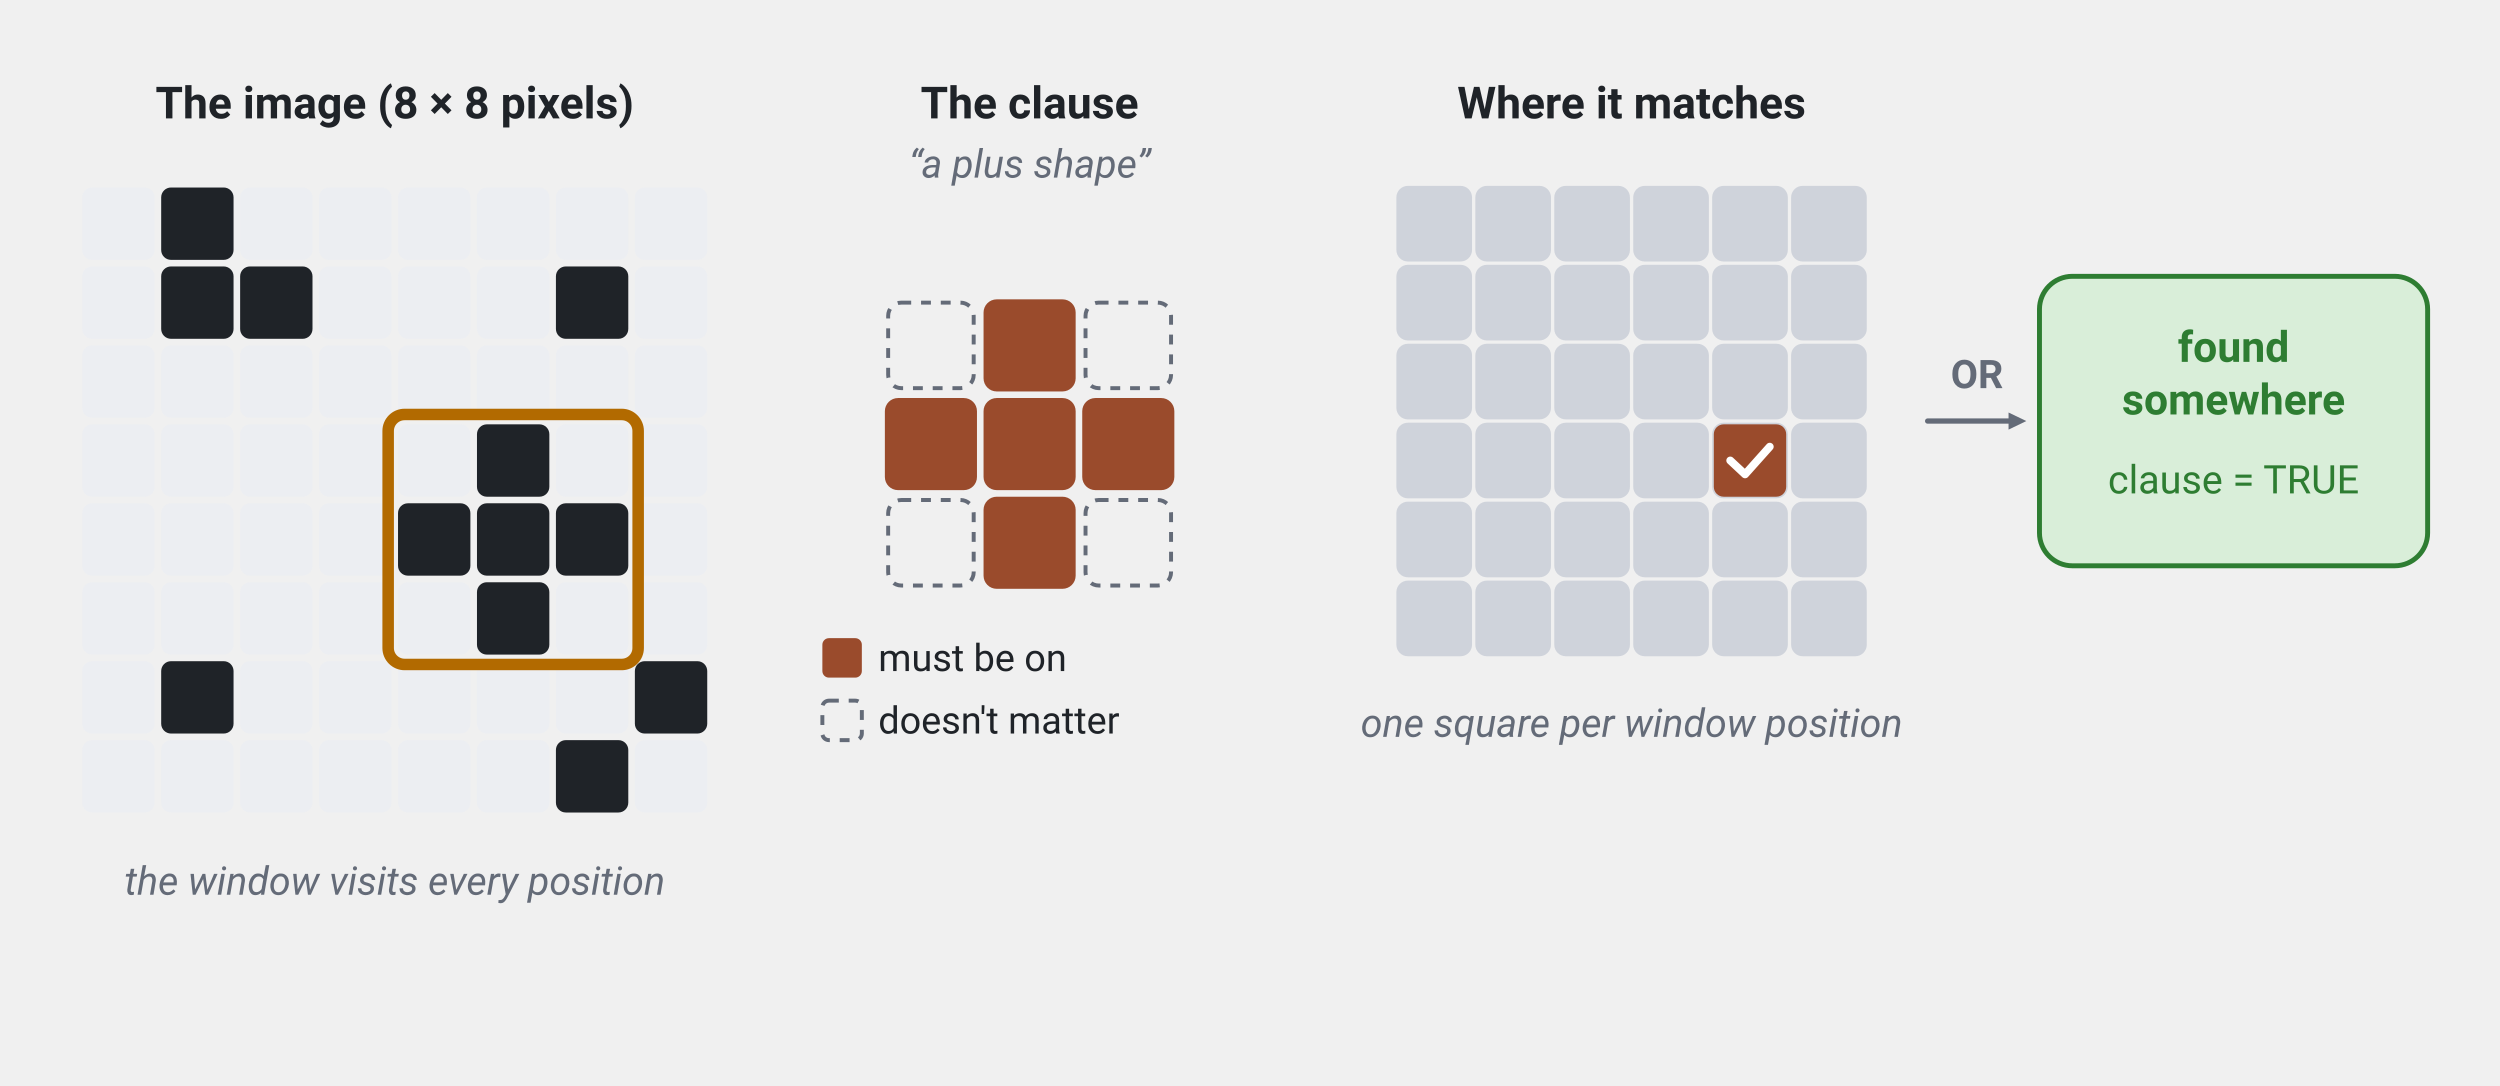
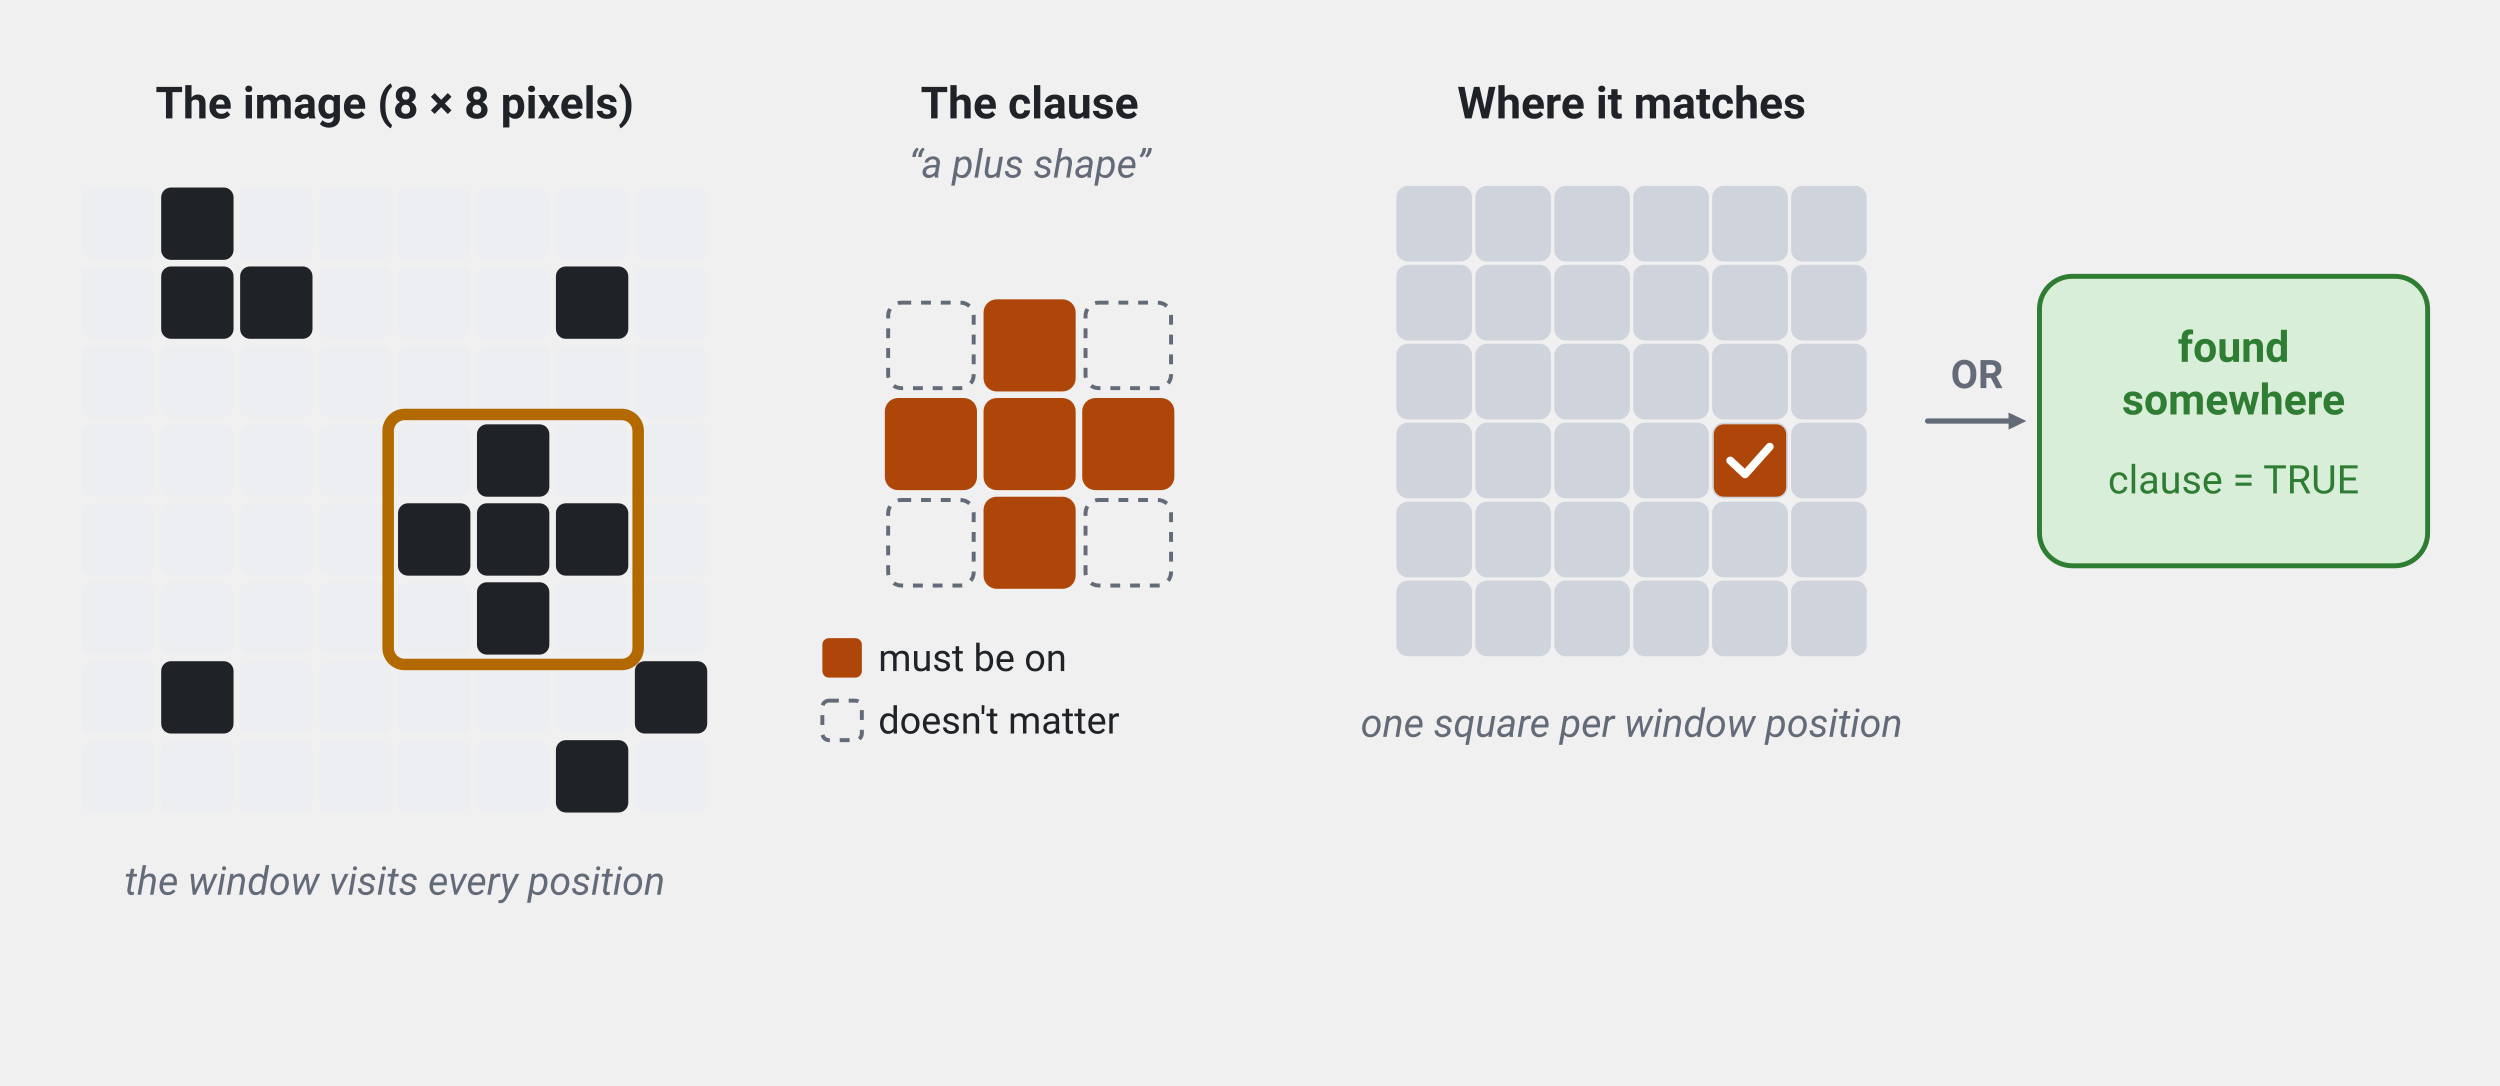
<svg xmlns="http://www.w3.org/2000/svg" viewBox="0 0 760 330" width="760" height="330" role="img" font-family="Roboto, 'Helvetica Neue', Helvetica, Arial, sans-serif">
  <style>@keyframes k1{0.000%{opacity:0} 1.990%{opacity:0} 2.000%{opacity:1} 96.990%{opacity:1} 97.000%{opacity:0} 100.000%{opacity:0}}
.k1{animation:k1 16s linear infinite}
@keyframes k2{0.000%{opacity:0} 4.157%{opacity:0} 4.167%{opacity:1} 96.990%{opacity:1} 97.000%{opacity:0} 100.000%{opacity:0}}
.k2{animation:k2 16s linear infinite}
@keyframes k3{0.000%{opacity:0} 6.323%{opacity:0} 6.333%{opacity:1} 96.990%{opacity:1} 97.000%{opacity:0} 100.000%{opacity:0}}
.k3{animation:k3 16s linear infinite}
@keyframes k4{0.000%{opacity:0} 8.490%{opacity:0} 8.500%{opacity:1} 96.990%{opacity:1} 97.000%{opacity:0} 100.000%{opacity:0}}
.k4{animation:k4 16s linear infinite}
@keyframes k5{0.000%{opacity:0} 10.657%{opacity:0} 10.667%{opacity:1} 96.990%{opacity:1} 97.000%{opacity:0} 100.000%{opacity:0}}
.k5{animation:k5 16s linear infinite}
@keyframes k6{0.000%{opacity:0} 12.823%{opacity:0} 12.833%{opacity:1} 96.990%{opacity:1} 97.000%{opacity:0} 100.000%{opacity:0}}
.k6{animation:k6 16s linear infinite}
@keyframes k7{0.000%{opacity:0} 14.990%{opacity:0} 15.000%{opacity:1} 96.990%{opacity:1} 97.000%{opacity:0} 100.000%{opacity:0}}
.k7{animation:k7 16s linear infinite}
@keyframes k8{0.000%{opacity:0} 17.157%{opacity:0} 17.167%{opacity:1} 96.990%{opacity:1} 97.000%{opacity:0} 100.000%{opacity:0}}
.k8{animation:k8 16s linear infinite}
@keyframes k9{0.000%{opacity:0} 19.323%{opacity:0} 19.333%{opacity:1} 96.990%{opacity:1} 97.000%{opacity:0} 100.000%{opacity:0}}
.k9{animation:k9 16s linear infinite}
@keyframes k10{0.000%{opacity:0} 21.490%{opacity:0} 21.500%{opacity:1} 96.990%{opacity:1} 97.000%{opacity:0} 100.000%{opacity:0}}
.k10{animation:k10 16s linear infinite}
@keyframes k11{0.000%{opacity:0} 23.657%{opacity:0} 23.667%{opacity:1} 96.990%{opacity:1} 97.000%{opacity:0} 100.000%{opacity:0}}
.k11{animation:k11 16s linear infinite}
@keyframes k12{0.000%{opacity:0} 25.823%{opacity:0} 25.833%{opacity:1} 96.990%{opacity:1} 97.000%{opacity:0} 100.000%{opacity:0}}
.k12{animation:k12 16s linear infinite}
@keyframes k13{0.000%{opacity:0} 27.990%{opacity:0} 28.000%{opacity:1} 96.990%{opacity:1} 97.000%{opacity:0} 100.000%{opacity:0}}
.k13{animation:k13 16s linear infinite}
@keyframes k14{0.000%{opacity:0} 30.157%{opacity:0} 30.167%{opacity:1} 96.990%{opacity:1} 97.000%{opacity:0} 100.000%{opacity:0}}
.k14{animation:k14 16s linear infinite}
@keyframes k15{0.000%{opacity:0} 32.323%{opacity:0} 32.333%{opacity:1} 96.990%{opacity:1} 97.000%{opacity:0} 100.000%{opacity:0}}
.k15{animation:k15 16s linear infinite}
@keyframes k16{0.000%{opacity:0} 34.490%{opacity:0} 34.500%{opacity:1} 96.990%{opacity:1} 97.000%{opacity:0} 100.000%{opacity:0}}
.k16{animation:k16 16s linear infinite}
@keyframes k17{0.000%{opacity:0} 36.657%{opacity:0} 36.667%{opacity:1} 96.990%{opacity:1} 97.000%{opacity:0} 100.000%{opacity:0}}
.k17{animation:k17 16s linear infinite}
@keyframes k18{0.000%{opacity:0} 38.823%{opacity:0} 38.833%{opacity:1} 96.990%{opacity:1} 97.000%{opacity:0} 100.000%{opacity:0}}
.k18{animation:k18 16s linear infinite}
@keyframes k19{0.000%{opacity:0} 40.990%{opacity:0} 41.000%{opacity:1} 96.990%{opacity:1} 97.000%{opacity:0} 100.000%{opacity:0}}
.k19{animation:k19 16s linear infinite}
@keyframes k20{0.000%{opacity:0} 43.157%{opacity:0} 43.167%{opacity:1} 96.990%{opacity:1} 97.000%{opacity:0} 100.000%{opacity:0}}
.k20{animation:k20 16s linear infinite}
@keyframes k21{0.000%{opacity:0} 45.323%{opacity:0} 45.333%{opacity:1} 96.990%{opacity:1} 97.000%{opacity:0} 100.000%{opacity:0}}
.k21{animation:k21 16s linear infinite}
@keyframes k22{0.000%{opacity:0} 47.490%{opacity:0} 47.500%{opacity:1} 96.990%{opacity:1} 97.000%{opacity:0} 100.000%{opacity:0}}
.k22{animation:k22 16s linear infinite}
@keyframes k23{0.000%{opacity:0} 49.657%{opacity:0} 49.667%{opacity:1} 96.990%{opacity:1} 97.000%{opacity:0} 100.000%{opacity:0}}
.k23{animation:k23 16s linear infinite}
@keyframes k24{0.000%{opacity:0} 51.823%{opacity:0} 51.833%{opacity:1} 96.990%{opacity:1} 97.000%{opacity:0} 100.000%{opacity:0}}
.k24{animation:k24 16s linear infinite}
@keyframes k25{0.000%{opacity:0} 53.990%{opacity:0} 54.000%{opacity:1} 96.990%{opacity:1} 97.000%{opacity:0} 100.000%{opacity:0}}
.k25{animation:k25 16s linear infinite}
@keyframes k26{0.000%{opacity:0} 56.157%{opacity:0} 56.167%{opacity:1} 96.990%{opacity:1} 97.000%{opacity:0} 100.000%{opacity:0}}
.k26{animation:k26 16s linear infinite}
@keyframes k27{0.000%{opacity:0} 58.323%{opacity:0} 58.333%{opacity:1} 96.990%{opacity:1} 97.000%{opacity:0} 100.000%{opacity:0}}
.k27{animation:k27 16s linear infinite}
@keyframes k28{0.000%{opacity:0} 60.490%{opacity:0} 60.500%{opacity:1} 96.990%{opacity:1} 97.000%{opacity:0} 100.000%{opacity:0}}
.k28{animation:k28 16s linear infinite}
@keyframes k29{0.000%{opacity:0} 62.657%{opacity:0} 62.667%{opacity:1} 96.990%{opacity:1} 97.000%{opacity:0} 100.000%{opacity:0}}
.k29{animation:k29 16s linear infinite}
@keyframes k30{0.000%{opacity:0} 64.823%{opacity:0} 64.833%{opacity:1} 96.990%{opacity:1} 97.000%{opacity:0} 100.000%{opacity:0}}
.k30{animation:k30 16s linear infinite}
@keyframes k31{0.000%{opacity:0} 66.990%{opacity:0} 67.000%{opacity:1} 96.990%{opacity:1} 97.000%{opacity:0} 100.000%{opacity:0}}
.k31{animation:k31 16s linear infinite}
@keyframes k32{0.000%{opacity:0} 69.157%{opacity:0} 69.167%{opacity:1} 96.990%{opacity:1} 97.000%{opacity:0} 100.000%{opacity:0}}
.k32{animation:k32 16s linear infinite}
@keyframes k33{0.000%{opacity:0} 71.323%{opacity:0} 71.333%{opacity:1} 96.990%{opacity:1} 97.000%{opacity:0} 100.000%{opacity:0}}
.k33{animation:k33 16s linear infinite}
@keyframes k34{0.000%{opacity:0} 73.490%{opacity:0} 73.500%{opacity:1} 96.990%{opacity:1} 97.000%{opacity:0} 100.000%{opacity:0}}
.k34{animation:k34 16s linear infinite}
@keyframes k35{0.000%{opacity:0} 75.657%{opacity:0} 75.667%{opacity:1} 96.990%{opacity:1} 97.000%{opacity:0} 100.000%{opacity:0}}
.k35{animation:k35 16s linear infinite}
@keyframes k36{0.000%{opacity:0} 77.823%{opacity:0} 77.833%{opacity:1} 96.990%{opacity:1} 97.000%{opacity:0} 100.000%{opacity:0}}
.k36{animation:k36 16s linear infinite}
@keyframes k37{0.000%{transform:translate(0.0px,0.0px)} 1.990%{transform:translate(0.0px,0.0px)} 2.000%{transform:translate(-96.0px,-72.0px)} 4.157%{transform:translate(-96.0px,-72.0px)} 4.167%{transform:translate(-72.0px,-72.0px)} 6.323%{transform:translate(-72.0px,-72.0px)} 6.333%{transform:translate(-48.0px,-72.0px)} 8.490%{transform:translate(-48.0px,-72.0px)} 8.500%{transform:translate(-24.0px,-72.0px)} 10.657%{transform:translate(-24.0px,-72.0px)} 10.667%{transform:translate(0.0px,-72.0px)} 12.823%{transform:translate(0.0px,-72.0px)} 12.833%{transform:translate(24.0px,-72.0px)} 14.990%{transform:translate(24.0px,-72.0px)} 15.000%{transform:translate(-96.0px,-48.0px)} 17.157%{transform:translate(-96.0px,-48.0px)} 17.167%{transform:translate(-72.0px,-48.0px)} 19.323%{transform:translate(-72.0px,-48.0px)} 19.333%{transform:translate(-48.0px,-48.0px)} 21.490%{transform:translate(-48.0px,-48.0px)} 21.500%{transform:translate(-24.0px,-48.0px)} 23.657%{transform:translate(-24.0px,-48.0px)} 23.667%{transform:translate(0.0px,-48.0px)} 25.823%{transform:translate(0.0px,-48.0px)} 25.833%{transform:translate(24.0px,-48.0px)} 27.990%{transform:translate(24.0px,-48.0px)} 28.000%{transform:translate(-96.0px,-24.0px)} 30.157%{transform:translate(-96.0px,-24.0px)} 30.167%{transform:translate(-72.0px,-24.0px)} 32.323%{transform:translate(-72.0px,-24.0px)} 32.333%{transform:translate(-48.0px,-24.0px)} 34.490%{transform:translate(-48.0px,-24.0px)} 34.500%{transform:translate(-24.0px,-24.0px)} 36.657%{transform:translate(-24.0px,-24.0px)} 36.667%{transform:translate(0.0px,-24.0px)} 38.823%{transform:translate(0.0px,-24.0px)} 38.833%{transform:translate(24.0px,-24.0px)} 40.990%{transform:translate(24.0px,-24.0px)} 41.000%{transform:translate(-96.0px,0.0px)} 43.157%{transform:translate(-96.0px,0.0px)} 43.167%{transform:translate(-72.0px,0.0px)} 45.323%{transform:translate(-72.0px,0.0px)} 45.333%{transform:translate(-48.0px,0.0px)} 47.490%{transform:translate(-48.0px,0.0px)} 47.500%{transform:translate(-24.0px,0.0px)} 49.657%{transform:translate(-24.0px,0.0px)} 49.667%{transform:translate(0.0px,0.0px)} 51.823%{transform:translate(0.0px,0.0px)} 51.833%{transform:translate(24.0px,0.0px)} 53.990%{transform:translate(24.0px,0.0px)} 54.000%{transform:translate(-96.0px,24.0px)} 56.157%{transform:translate(-96.0px,24.0px)} 56.167%{transform:translate(-72.0px,24.0px)} 58.323%{transform:translate(-72.0px,24.0px)} 58.333%{transform:translate(-48.0px,24.0px)} 60.490%{transform:translate(-48.0px,24.0px)} 60.500%{transform:translate(-24.0px,24.0px)} 62.657%{transform:translate(-24.0px,24.0px)} 62.667%{transform:translate(0.0px,24.0px)} 64.823%{transform:translate(0.0px,24.0px)} 64.833%{transform:translate(24.0px,24.0px)} 66.990%{transform:translate(24.0px,24.0px)} 67.000%{transform:translate(-96.0px,48.0px)} 69.157%{transform:translate(-96.0px,48.0px)} 69.167%{transform:translate(-72.0px,48.0px)} 71.323%{transform:translate(-72.0px,48.0px)} 71.333%{transform:translate(-48.0px,48.0px)} 73.490%{transform:translate(-48.0px,48.0px)} 73.500%{transform:translate(-24.0px,48.0px)} 75.657%{transform:translate(-24.0px,48.0px)} 75.667%{transform:translate(0.0px,48.0px)} 77.823%{transform:translate(0.0px,48.0px)} 77.833%{transform:translate(24.0px,48.0px)} 79.990%{transform:translate(24.0px,48.0px)} 80.000%{transform:translate(0.0px,0.0px)} 100.000%{transform:translate(0.0px,0.0px)}}
.k37{animation:k37 16s linear infinite}
@keyframes k38{0.000%{opacity:0} 80.990%{opacity:0} 81.000%{opacity:1} 96.990%{opacity:1} 97.000%{opacity:0} 100.000%{opacity:0}}
.k38{animation:k38 16s linear infinite}
@media (prefers-reduced-motion: reduce){.anim{animation:none!important}}</style>
  <text x="120" y="36" font-size="13.5" fill="#1f2328" text-anchor="middle" font-weight="bold">The image (8 × 8 pixels)</text>
  <rect x="25" y="57" width="22" height="22" rx="3" fill="#eceef2" stroke="none" stroke-width="1.5" />
  <rect x="49" y="57" width="22" height="22" rx="3" fill="#1f2328" stroke="none" stroke-width="1.5" />
  <rect x="73" y="57" width="22" height="22" rx="3" fill="#eceef2" stroke="none" stroke-width="1.5" />
  <rect x="97" y="57" width="22" height="22" rx="3" fill="#eceef2" stroke="none" stroke-width="1.5" />
  <rect x="121" y="57" width="22" height="22" rx="3" fill="#eceef2" stroke="none" stroke-width="1.5" />
  <rect x="145" y="57" width="22" height="22" rx="3" fill="#eceef2" stroke="none" stroke-width="1.5" />
  <rect x="169" y="57" width="22" height="22" rx="3" fill="#eceef2" stroke="none" stroke-width="1.5" />
  <rect x="193" y="57" width="22" height="22" rx="3" fill="#eceef2" stroke="none" stroke-width="1.5" />
  <rect x="25" y="81" width="22" height="22" rx="3" fill="#eceef2" stroke="none" stroke-width="1.5" />
  <rect x="49" y="81" width="22" height="22" rx="3" fill="#1f2328" stroke="none" stroke-width="1.5" />
  <rect x="73" y="81" width="22" height="22" rx="3" fill="#1f2328" stroke="none" stroke-width="1.5" />
  <rect x="97" y="81" width="22" height="22" rx="3" fill="#eceef2" stroke="none" stroke-width="1.5" />
  <rect x="121" y="81" width="22" height="22" rx="3" fill="#eceef2" stroke="none" stroke-width="1.5" />
  <rect x="145" y="81" width="22" height="22" rx="3" fill="#eceef2" stroke="none" stroke-width="1.5" />
  <rect x="169" y="81" width="22" height="22" rx="3" fill="#1f2328" stroke="none" stroke-width="1.5" />
  <rect x="193" y="81" width="22" height="22" rx="3" fill="#eceef2" stroke="none" stroke-width="1.5" />
  <rect x="25" y="105" width="22" height="22" rx="3" fill="#eceef2" stroke="none" stroke-width="1.5" />
  <rect x="49" y="105" width="22" height="22" rx="3" fill="#eceef2" stroke="none" stroke-width="1.5" />
  <rect x="73" y="105" width="22" height="22" rx="3" fill="#eceef2" stroke="none" stroke-width="1.5" />
  <rect x="97" y="105" width="22" height="22" rx="3" fill="#eceef2" stroke="none" stroke-width="1.5" />
  <rect x="121" y="105" width="22" height="22" rx="3" fill="#eceef2" stroke="none" stroke-width="1.5" />
  <rect x="145" y="105" width="22" height="22" rx="3" fill="#eceef2" stroke="none" stroke-width="1.5" />
  <rect x="169" y="105" width="22" height="22" rx="3" fill="#eceef2" stroke="none" stroke-width="1.5" />
  <rect x="193" y="105" width="22" height="22" rx="3" fill="#eceef2" stroke="none" stroke-width="1.5" />
  <rect x="25" y="129" width="22" height="22" rx="3" fill="#eceef2" stroke="none" stroke-width="1.5" />
  <rect x="49" y="129" width="22" height="22" rx="3" fill="#eceef2" stroke="none" stroke-width="1.5" />
  <rect x="73" y="129" width="22" height="22" rx="3" fill="#eceef2" stroke="none" stroke-width="1.5" />
  <rect x="97" y="129" width="22" height="22" rx="3" fill="#eceef2" stroke="none" stroke-width="1.5" />
  <rect x="121" y="129" width="22" height="22" rx="3" fill="#eceef2" stroke="none" stroke-width="1.5" />
  <rect x="145" y="129" width="22" height="22" rx="3" fill="#1f2328" stroke="none" stroke-width="1.5" />
  <rect x="169" y="129" width="22" height="22" rx="3" fill="#eceef2" stroke="none" stroke-width="1.5" />
  <rect x="193" y="129" width="22" height="22" rx="3" fill="#eceef2" stroke="none" stroke-width="1.5" />
  <rect x="25" y="153" width="22" height="22" rx="3" fill="#eceef2" stroke="none" stroke-width="1.5" />
  <rect x="49" y="153" width="22" height="22" rx="3" fill="#eceef2" stroke="none" stroke-width="1.5" />
  <rect x="73" y="153" width="22" height="22" rx="3" fill="#eceef2" stroke="none" stroke-width="1.5" />
  <rect x="97" y="153" width="22" height="22" rx="3" fill="#eceef2" stroke="none" stroke-width="1.5" />
  <rect x="121" y="153" width="22" height="22" rx="3" fill="#1f2328" stroke="none" stroke-width="1.5" />
  <rect x="145" y="153" width="22" height="22" rx="3" fill="#1f2328" stroke="none" stroke-width="1.5" />
  <rect x="169" y="153" width="22" height="22" rx="3" fill="#1f2328" stroke="none" stroke-width="1.5" />
  <rect x="193" y="153" width="22" height="22" rx="3" fill="#eceef2" stroke="none" stroke-width="1.5" />
  <rect x="25" y="177" width="22" height="22" rx="3" fill="#eceef2" stroke="none" stroke-width="1.5" />
  <rect x="49" y="177" width="22" height="22" rx="3" fill="#eceef2" stroke="none" stroke-width="1.5" />
  <rect x="73" y="177" width="22" height="22" rx="3" fill="#eceef2" stroke="none" stroke-width="1.5" />
  <rect x="97" y="177" width="22" height="22" rx="3" fill="#eceef2" stroke="none" stroke-width="1.5" />
  <rect x="121" y="177" width="22" height="22" rx="3" fill="#eceef2" stroke="none" stroke-width="1.5" />
  <rect x="145" y="177" width="22" height="22" rx="3" fill="#1f2328" stroke="none" stroke-width="1.5" />
  <rect x="169" y="177" width="22" height="22" rx="3" fill="#eceef2" stroke="none" stroke-width="1.5" />
  <rect x="193" y="177" width="22" height="22" rx="3" fill="#eceef2" stroke="none" stroke-width="1.5" />
  <rect x="25" y="201" width="22" height="22" rx="3" fill="#eceef2" stroke="none" stroke-width="1.5" />
  <rect x="49" y="201" width="22" height="22" rx="3" fill="#1f2328" stroke="none" stroke-width="1.5" />
  <rect x="73" y="201" width="22" height="22" rx="3" fill="#eceef2" stroke="none" stroke-width="1.5" />
  <rect x="97" y="201" width="22" height="22" rx="3" fill="#eceef2" stroke="none" stroke-width="1.5" />
  <rect x="121" y="201" width="22" height="22" rx="3" fill="#eceef2" stroke="none" stroke-width="1.5" />
  <rect x="145" y="201" width="22" height="22" rx="3" fill="#eceef2" stroke="none" stroke-width="1.5" />
  <rect x="169" y="201" width="22" height="22" rx="3" fill="#eceef2" stroke="none" stroke-width="1.5" />
  <rect x="193" y="201" width="22" height="22" rx="3" fill="#1f2328" stroke="none" stroke-width="1.5" />
  <rect x="25" y="225" width="22" height="22" rx="3" fill="#eceef2" stroke="none" stroke-width="1.5" />
  <rect x="49" y="225" width="22" height="22" rx="3" fill="#eceef2" stroke="none" stroke-width="1.5" />
  <rect x="73" y="225" width="22" height="22" rx="3" fill="#eceef2" stroke="none" stroke-width="1.5" />
  <rect x="97" y="225" width="22" height="22" rx="3" fill="#eceef2" stroke="none" stroke-width="1.5" />
  <rect x="121" y="225" width="22" height="22" rx="3" fill="#eceef2" stroke="none" stroke-width="1.5" />
  <rect x="145" y="225" width="22" height="22" rx="3" fill="#eceef2" stroke="none" stroke-width="1.5" />
  <rect x="169" y="225" width="22" height="22" rx="3" fill="#1f2328" stroke="none" stroke-width="1.5" />
  <rect x="193" y="225" width="22" height="22" rx="3" fill="#eceef2" stroke="none" stroke-width="1.5" />
  <text x="313" y="36" font-size="13.5" fill="#1f2328" text-anchor="middle" font-weight="bold">The clause</text>
  <text x="313" y="54" font-size="12" fill="#646b78" text-anchor="middle" font-weight="normal" font-style="italic">“a plus shape”</text>
  <rect x="270" y="92" width="26" height="26" rx="4" fill="none" stroke="#646b78" stroke-width="1.2" stroke-dasharray="3 3" />
-   <rect x="299" y="91" width="28" height="28" rx="4" fill="#9a4b2c" stroke="none" stroke-width="1.5" />
+   <rect x="299" y="91" width="28" height="28" rx="4" fill="#ae4609" stroke="none" stroke-width="1.5" />
  <rect x="330" y="92" width="26" height="26" rx="4" fill="none" stroke="#646b78" stroke-width="1.2" stroke-dasharray="3 3" />
-   <rect x="269" y="121" width="28" height="28" rx="4" fill="#9a4b2c" stroke="none" stroke-width="1.5" />
-   <rect x="299" y="121" width="28" height="28" rx="4" fill="#9a4b2c" stroke="none" stroke-width="1.5" />
-   <rect x="329" y="121" width="28" height="28" rx="4" fill="#9a4b2c" stroke="none" stroke-width="1.5" />
+   <rect x="269" y="121" width="28" height="28" rx="4" fill="#ae4609" stroke="none" stroke-width="1.5" />
+   <rect x="299" y="121" width="28" height="28" rx="4" fill="#ae4609" stroke="none" stroke-width="1.5" />
+   <rect x="329" y="121" width="28" height="28" rx="4" fill="#ae4609" stroke="none" stroke-width="1.5" />
  <rect x="270" y="152" width="26" height="26" rx="4" fill="none" stroke="#646b78" stroke-width="1.2" stroke-dasharray="3 3" />
-   <rect x="299" y="151" width="28" height="28" rx="4" fill="#9a4b2c" stroke="none" stroke-width="1.5" />
+   <rect x="299" y="151" width="28" height="28" rx="4" fill="#ae4609" stroke="none" stroke-width="1.5" />
  <rect x="330" y="152" width="26" height="26" rx="4" fill="none" stroke="#646b78" stroke-width="1.2" stroke-dasharray="3 3" />
-   <rect x="250" y="194" width="12" height="12" rx="2" fill="#9a4b2c" stroke="none" stroke-width="1.5" />
+   <rect x="250" y="194" width="12" height="12" rx="2" fill="#ae4609" stroke="none" stroke-width="1.5" />
  <text x="267" y="204" font-size="11.5" fill="#1f2328" text-anchor="start" font-weight="normal">must be on</text>
  <rect x="250" y="213" width="12" height="12" rx="2" fill="none" stroke="#646b78" stroke-width="1.2" stroke-dasharray="3 3" />
  <text x="267" y="223" font-size="11.5" fill="#1f2328" text-anchor="start" font-weight="normal">doesn't matter</text>
  <text x="496" y="36" font-size="13.5" fill="#1f2328" text-anchor="middle" font-weight="bold">Where it matches</text>
  <rect x="425" y="57" width="22" height="22" rx="3" fill="#eceef2" stroke="#cfd3db" stroke-width="1" />
  <g class="anim k1">
    <rect x="425" y="57" width="22" height="22" rx="3" fill="#cfd3db" stroke="none" stroke-width="1.5" />
  </g>
  <rect x="449" y="57" width="22" height="22" rx="3" fill="#eceef2" stroke="#cfd3db" stroke-width="1" />
  <g class="anim k2">
    <rect x="449" y="57" width="22" height="22" rx="3" fill="#cfd3db" stroke="none" stroke-width="1.5" />
  </g>
  <rect x="473" y="57" width="22" height="22" rx="3" fill="#eceef2" stroke="#cfd3db" stroke-width="1" />
  <g class="anim k3">
    <rect x="473" y="57" width="22" height="22" rx="3" fill="#cfd3db" stroke="none" stroke-width="1.5" />
  </g>
  <rect x="497" y="57" width="22" height="22" rx="3" fill="#eceef2" stroke="#cfd3db" stroke-width="1" />
  <g class="anim k4">
    <rect x="497" y="57" width="22" height="22" rx="3" fill="#cfd3db" stroke="none" stroke-width="1.5" />
  </g>
  <rect x="521" y="57" width="22" height="22" rx="3" fill="#eceef2" stroke="#cfd3db" stroke-width="1" />
  <g class="anim k5">
    <rect x="521" y="57" width="22" height="22" rx="3" fill="#cfd3db" stroke="none" stroke-width="1.5" />
  </g>
  <rect x="545" y="57" width="22" height="22" rx="3" fill="#eceef2" stroke="#cfd3db" stroke-width="1" />
  <g class="anim k6">
    <rect x="545" y="57" width="22" height="22" rx="3" fill="#cfd3db" stroke="none" stroke-width="1.5" />
  </g>
  <rect x="425" y="81" width="22" height="22" rx="3" fill="#eceef2" stroke="#cfd3db" stroke-width="1" />
  <g class="anim k7">
    <rect x="425" y="81" width="22" height="22" rx="3" fill="#cfd3db" stroke="none" stroke-width="1.5" />
  </g>
  <rect x="449" y="81" width="22" height="22" rx="3" fill="#eceef2" stroke="#cfd3db" stroke-width="1" />
  <g class="anim k8">
    <rect x="449" y="81" width="22" height="22" rx="3" fill="#cfd3db" stroke="none" stroke-width="1.5" />
  </g>
  <rect x="473" y="81" width="22" height="22" rx="3" fill="#eceef2" stroke="#cfd3db" stroke-width="1" />
  <g class="anim k9">
    <rect x="473" y="81" width="22" height="22" rx="3" fill="#cfd3db" stroke="none" stroke-width="1.5" />
  </g>
  <rect x="497" y="81" width="22" height="22" rx="3" fill="#eceef2" stroke="#cfd3db" stroke-width="1" />
  <g class="anim k10">
    <rect x="497" y="81" width="22" height="22" rx="3" fill="#cfd3db" stroke="none" stroke-width="1.5" />
  </g>
  <rect x="521" y="81" width="22" height="22" rx="3" fill="#eceef2" stroke="#cfd3db" stroke-width="1" />
  <g class="anim k11">
    <rect x="521" y="81" width="22" height="22" rx="3" fill="#cfd3db" stroke="none" stroke-width="1.5" />
  </g>
  <rect x="545" y="81" width="22" height="22" rx="3" fill="#eceef2" stroke="#cfd3db" stroke-width="1" />
  <g class="anim k12">
    <rect x="545" y="81" width="22" height="22" rx="3" fill="#cfd3db" stroke="none" stroke-width="1.5" />
  </g>
  <rect x="425" y="105" width="22" height="22" rx="3" fill="#eceef2" stroke="#cfd3db" stroke-width="1" />
  <g class="anim k13">
    <rect x="425" y="105" width="22" height="22" rx="3" fill="#cfd3db" stroke="none" stroke-width="1.5" />
  </g>
  <rect x="449" y="105" width="22" height="22" rx="3" fill="#eceef2" stroke="#cfd3db" stroke-width="1" />
  <g class="anim k14">
    <rect x="449" y="105" width="22" height="22" rx="3" fill="#cfd3db" stroke="none" stroke-width="1.5" />
  </g>
  <rect x="473" y="105" width="22" height="22" rx="3" fill="#eceef2" stroke="#cfd3db" stroke-width="1" />
  <g class="anim k15">
    <rect x="473" y="105" width="22" height="22" rx="3" fill="#cfd3db" stroke="none" stroke-width="1.5" />
  </g>
  <rect x="497" y="105" width="22" height="22" rx="3" fill="#eceef2" stroke="#cfd3db" stroke-width="1" />
  <g class="anim k16">
    <rect x="497" y="105" width="22" height="22" rx="3" fill="#cfd3db" stroke="none" stroke-width="1.5" />
  </g>
  <rect x="521" y="105" width="22" height="22" rx="3" fill="#eceef2" stroke="#cfd3db" stroke-width="1" />
  <g class="anim k17">
    <rect x="521" y="105" width="22" height="22" rx="3" fill="#cfd3db" stroke="none" stroke-width="1.5" />
  </g>
  <rect x="545" y="105" width="22" height="22" rx="3" fill="#eceef2" stroke="#cfd3db" stroke-width="1" />
  <g class="anim k18">
    <rect x="545" y="105" width="22" height="22" rx="3" fill="#cfd3db" stroke="none" stroke-width="1.5" />
  </g>
  <rect x="425" y="129" width="22" height="22" rx="3" fill="#eceef2" stroke="#cfd3db" stroke-width="1" />
  <g class="anim k19">
    <rect x="425" y="129" width="22" height="22" rx="3" fill="#cfd3db" stroke="none" stroke-width="1.5" />
  </g>
  <rect x="449" y="129" width="22" height="22" rx="3" fill="#eceef2" stroke="#cfd3db" stroke-width="1" />
  <g class="anim k20">
    <rect x="449" y="129" width="22" height="22" rx="3" fill="#cfd3db" stroke="none" stroke-width="1.5" />
  </g>
  <rect x="473" y="129" width="22" height="22" rx="3" fill="#eceef2" stroke="#cfd3db" stroke-width="1" />
  <g class="anim k21">
    <rect x="473" y="129" width="22" height="22" rx="3" fill="#cfd3db" stroke="none" stroke-width="1.5" />
  </g>
  <rect x="497" y="129" width="22" height="22" rx="3" fill="#eceef2" stroke="#cfd3db" stroke-width="1" />
  <g class="anim k22">
    <rect x="497" y="129" width="22" height="22" rx="3" fill="#cfd3db" stroke="none" stroke-width="1.5" />
  </g>
  <rect x="521" y="129" width="22" height="22" rx="3" fill="#eceef2" stroke="#cfd3db" stroke-width="1" />
  <g class="anim k23">
-     <rect x="521" y="129" width="22" height="22" rx="3" fill="#9a4b2c" stroke="none" stroke-width="1.5" />
+     <rect x="521" y="129" width="22" height="22" rx="3" fill="#ae4609" stroke="none" stroke-width="1.5" />
    <polyline points="526.0,140.0 530.5,144.2 538.0,135.8" fill="none" stroke="#ffffff" stroke-width="2.4" stroke-linecap="round" stroke-linejoin="round" />
  </g>
  <rect x="545" y="129" width="22" height="22" rx="3" fill="#eceef2" stroke="#cfd3db" stroke-width="1" />
  <g class="anim k24">
    <rect x="545" y="129" width="22" height="22" rx="3" fill="#cfd3db" stroke="none" stroke-width="1.5" />
  </g>
  <rect x="425" y="153" width="22" height="22" rx="3" fill="#eceef2" stroke="#cfd3db" stroke-width="1" />
  <g class="anim k25">
    <rect x="425" y="153" width="22" height="22" rx="3" fill="#cfd3db" stroke="none" stroke-width="1.5" />
  </g>
  <rect x="449" y="153" width="22" height="22" rx="3" fill="#eceef2" stroke="#cfd3db" stroke-width="1" />
  <g class="anim k26">
    <rect x="449" y="153" width="22" height="22" rx="3" fill="#cfd3db" stroke="none" stroke-width="1.5" />
  </g>
  <rect x="473" y="153" width="22" height="22" rx="3" fill="#eceef2" stroke="#cfd3db" stroke-width="1" />
  <g class="anim k27">
    <rect x="473" y="153" width="22" height="22" rx="3" fill="#cfd3db" stroke="none" stroke-width="1.5" />
  </g>
  <rect x="497" y="153" width="22" height="22" rx="3" fill="#eceef2" stroke="#cfd3db" stroke-width="1" />
  <g class="anim k28">
    <rect x="497" y="153" width="22" height="22" rx="3" fill="#cfd3db" stroke="none" stroke-width="1.5" />
  </g>
  <rect x="521" y="153" width="22" height="22" rx="3" fill="#eceef2" stroke="#cfd3db" stroke-width="1" />
  <g class="anim k29">
    <rect x="521" y="153" width="22" height="22" rx="3" fill="#cfd3db" stroke="none" stroke-width="1.5" />
  </g>
  <rect x="545" y="153" width="22" height="22" rx="3" fill="#eceef2" stroke="#cfd3db" stroke-width="1" />
  <g class="anim k30">
    <rect x="545" y="153" width="22" height="22" rx="3" fill="#cfd3db" stroke="none" stroke-width="1.5" />
  </g>
  <rect x="425" y="177" width="22" height="22" rx="3" fill="#eceef2" stroke="#cfd3db" stroke-width="1" />
  <g class="anim k31">
    <rect x="425" y="177" width="22" height="22" rx="3" fill="#cfd3db" stroke="none" stroke-width="1.5" />
  </g>
  <rect x="449" y="177" width="22" height="22" rx="3" fill="#eceef2" stroke="#cfd3db" stroke-width="1" />
  <g class="anim k32">
    <rect x="449" y="177" width="22" height="22" rx="3" fill="#cfd3db" stroke="none" stroke-width="1.5" />
  </g>
  <rect x="473" y="177" width="22" height="22" rx="3" fill="#eceef2" stroke="#cfd3db" stroke-width="1" />
  <g class="anim k33">
    <rect x="473" y="177" width="22" height="22" rx="3" fill="#cfd3db" stroke="none" stroke-width="1.5" />
  </g>
  <rect x="497" y="177" width="22" height="22" rx="3" fill="#eceef2" stroke="#cfd3db" stroke-width="1" />
  <g class="anim k34">
    <rect x="497" y="177" width="22" height="22" rx="3" fill="#cfd3db" stroke="none" stroke-width="1.5" />
  </g>
  <rect x="521" y="177" width="22" height="22" rx="3" fill="#eceef2" stroke="#cfd3db" stroke-width="1" />
  <g class="anim k35">
    <rect x="521" y="177" width="22" height="22" rx="3" fill="#cfd3db" stroke="none" stroke-width="1.5" />
  </g>
  <rect x="545" y="177" width="22" height="22" rx="3" fill="#eceef2" stroke="#cfd3db" stroke-width="1" />
  <g class="anim k36">
    <rect x="545" y="177" width="22" height="22" rx="3" fill="#cfd3db" stroke="none" stroke-width="1.5" />
  </g>
  <g class="anim k37">
    <rect x="118" y="126" width="76" height="76" rx="5" fill="none" stroke="#b26a00" stroke-width="3.5" />
  </g>
  <text x="120" y="272" font-size="12" fill="#646b78" text-anchor="middle" font-weight="normal" font-style="italic">the window visits every position</text>
  <text x="496" y="224" font-size="12" fill="#646b78" text-anchor="middle" font-weight="normal" font-style="italic">one square per window position</text>
  <g class="anim k38">
    <g>
      <line x1="586" y1="128" x2="612.4" y2="128" stroke="#646b78" stroke-width="1.6" stroke-linecap="round" />
      <polygon points="616,128 610.6,130.6 610.6,125.4" fill="#646b78" />
    </g>
    <text x="601" y="118" font-size="12" fill="#646b78" text-anchor="middle" font-weight="bold">OR</text>
    <rect x="620" y="84" width="118" height="88" rx="10" fill="#d9eed9" stroke="#2e7d32" stroke-width="1.5" />
    <text x="679" y="110" font-size="13" fill="#2e7d32" text-anchor="middle" font-weight="bold">found</text>
    <text x="679" y="126" font-size="13" fill="#2e7d32" text-anchor="middle" font-weight="bold">somewhere</text>
    <text x="679" y="150" font-size="12" fill="#2e7d32" text-anchor="middle" font-weight="normal">clause = TRUE</text>
  </g>
</svg>
